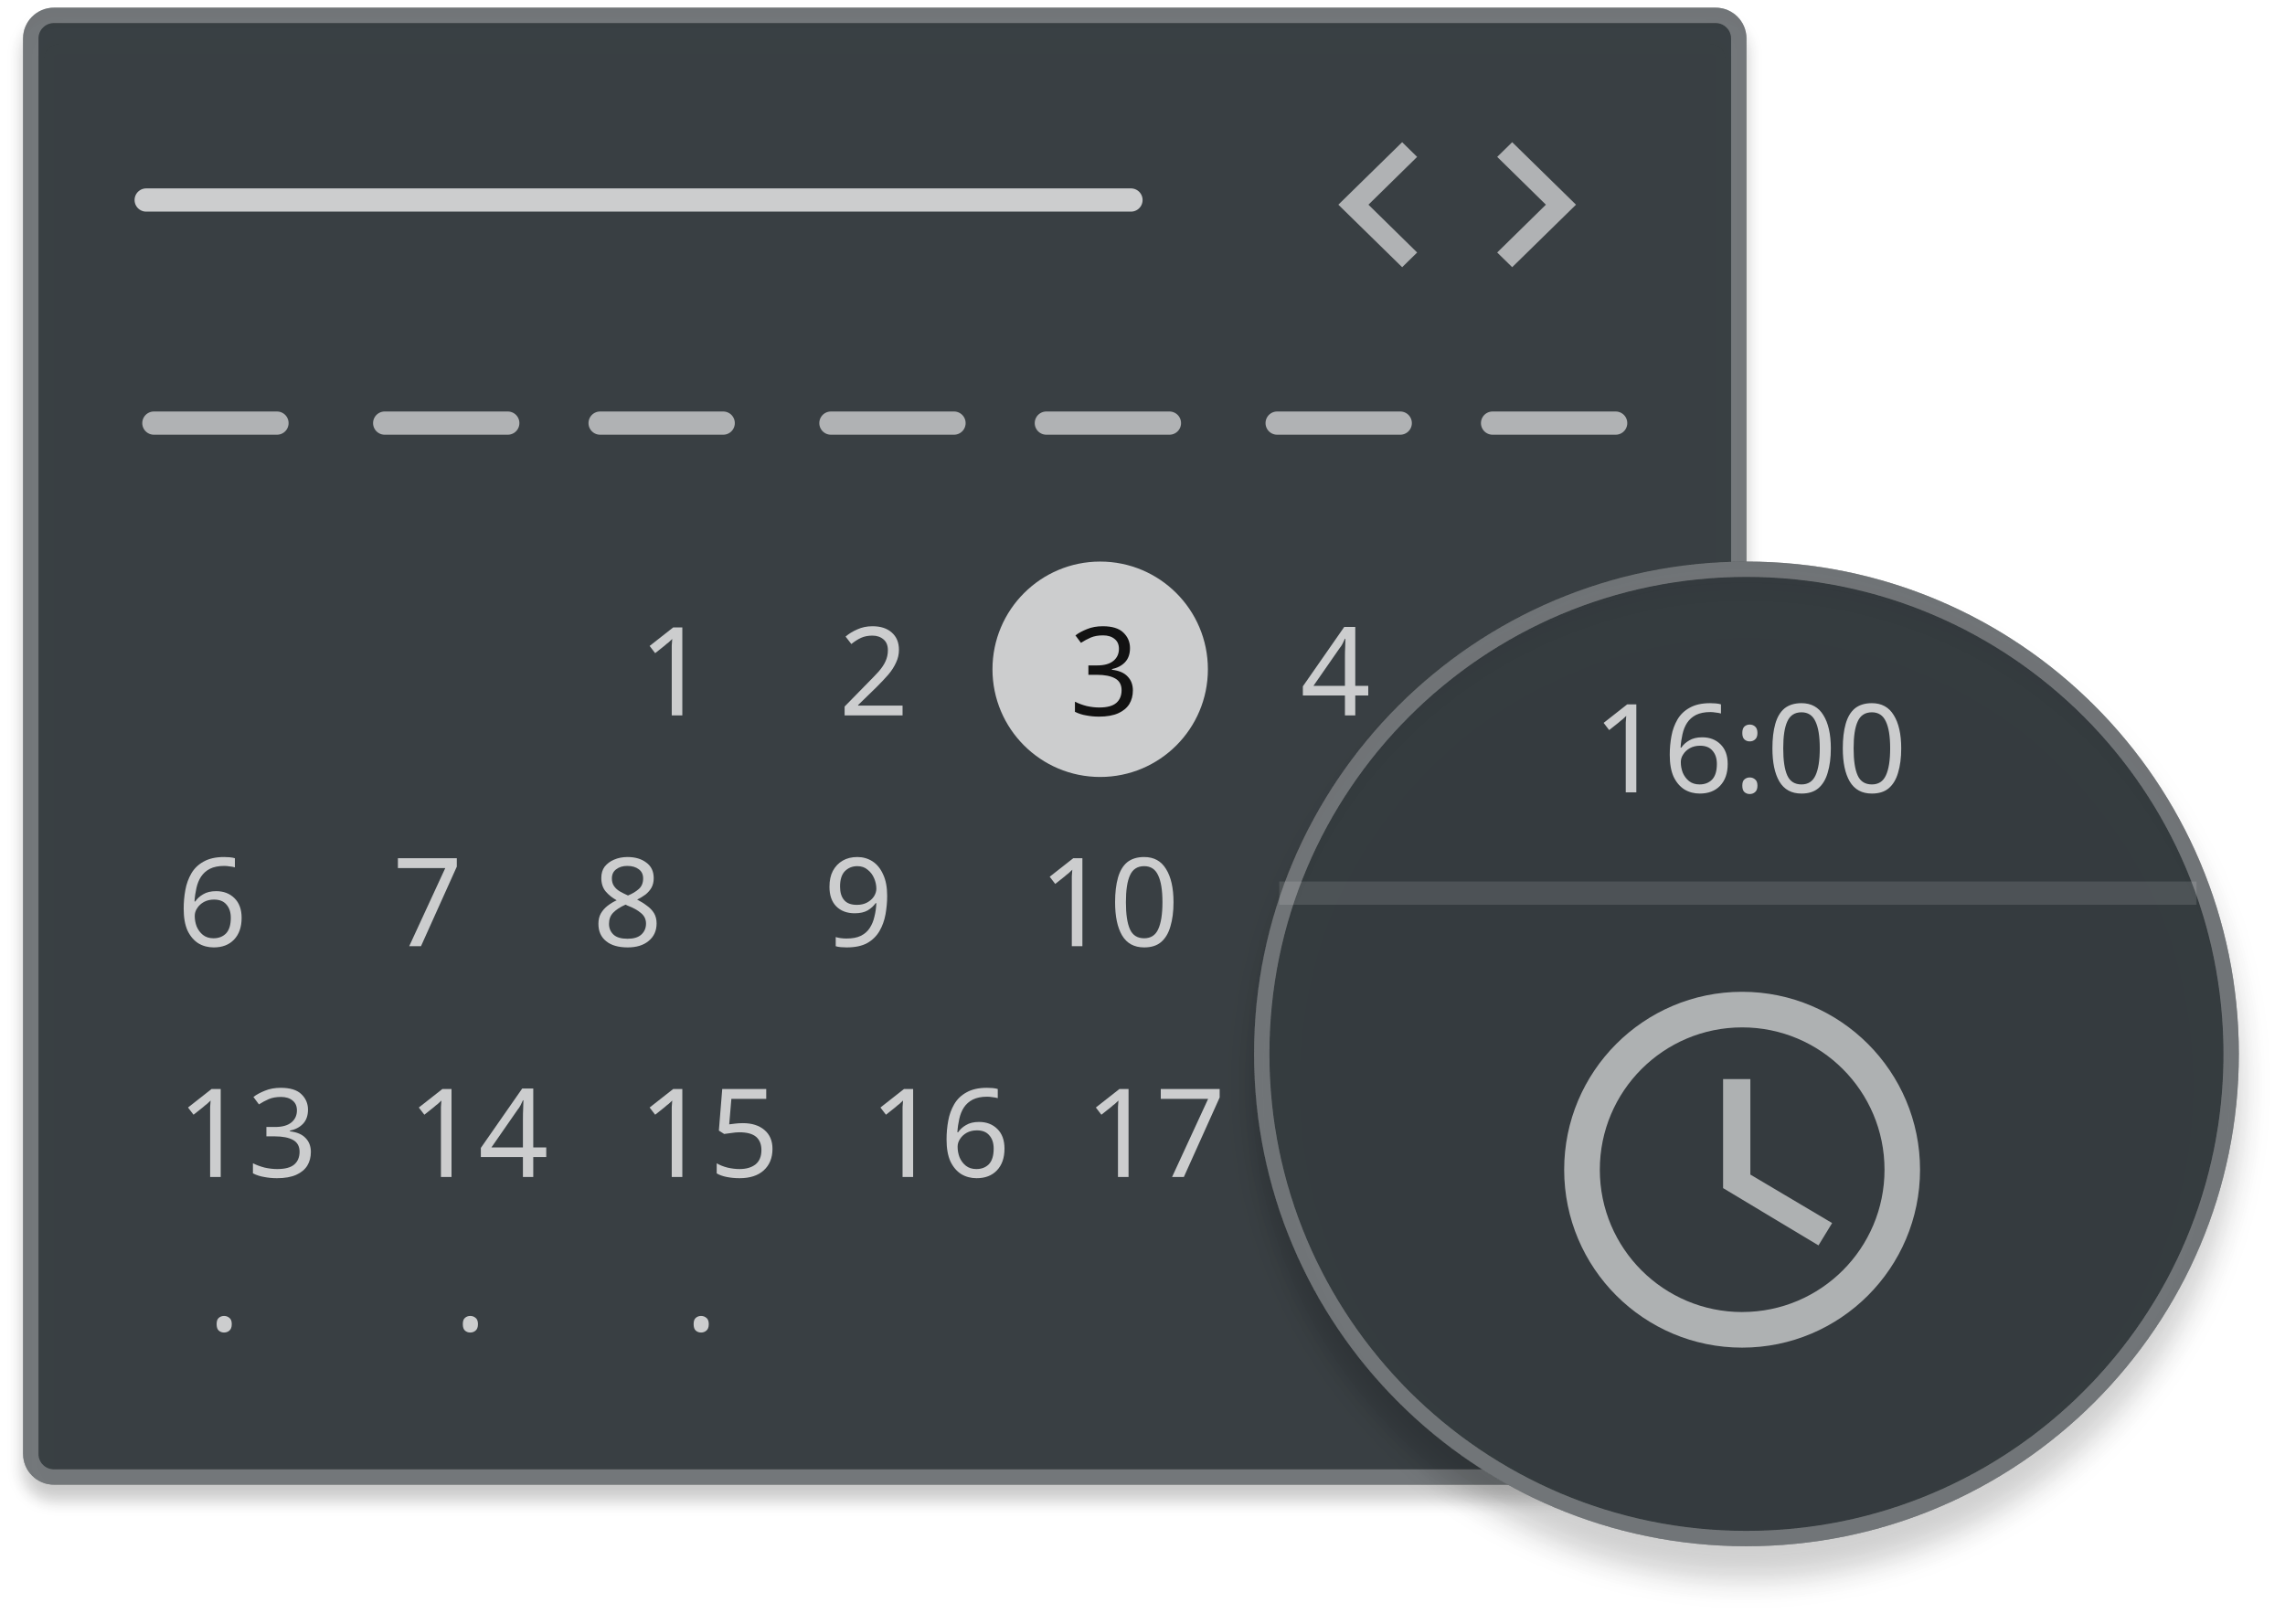
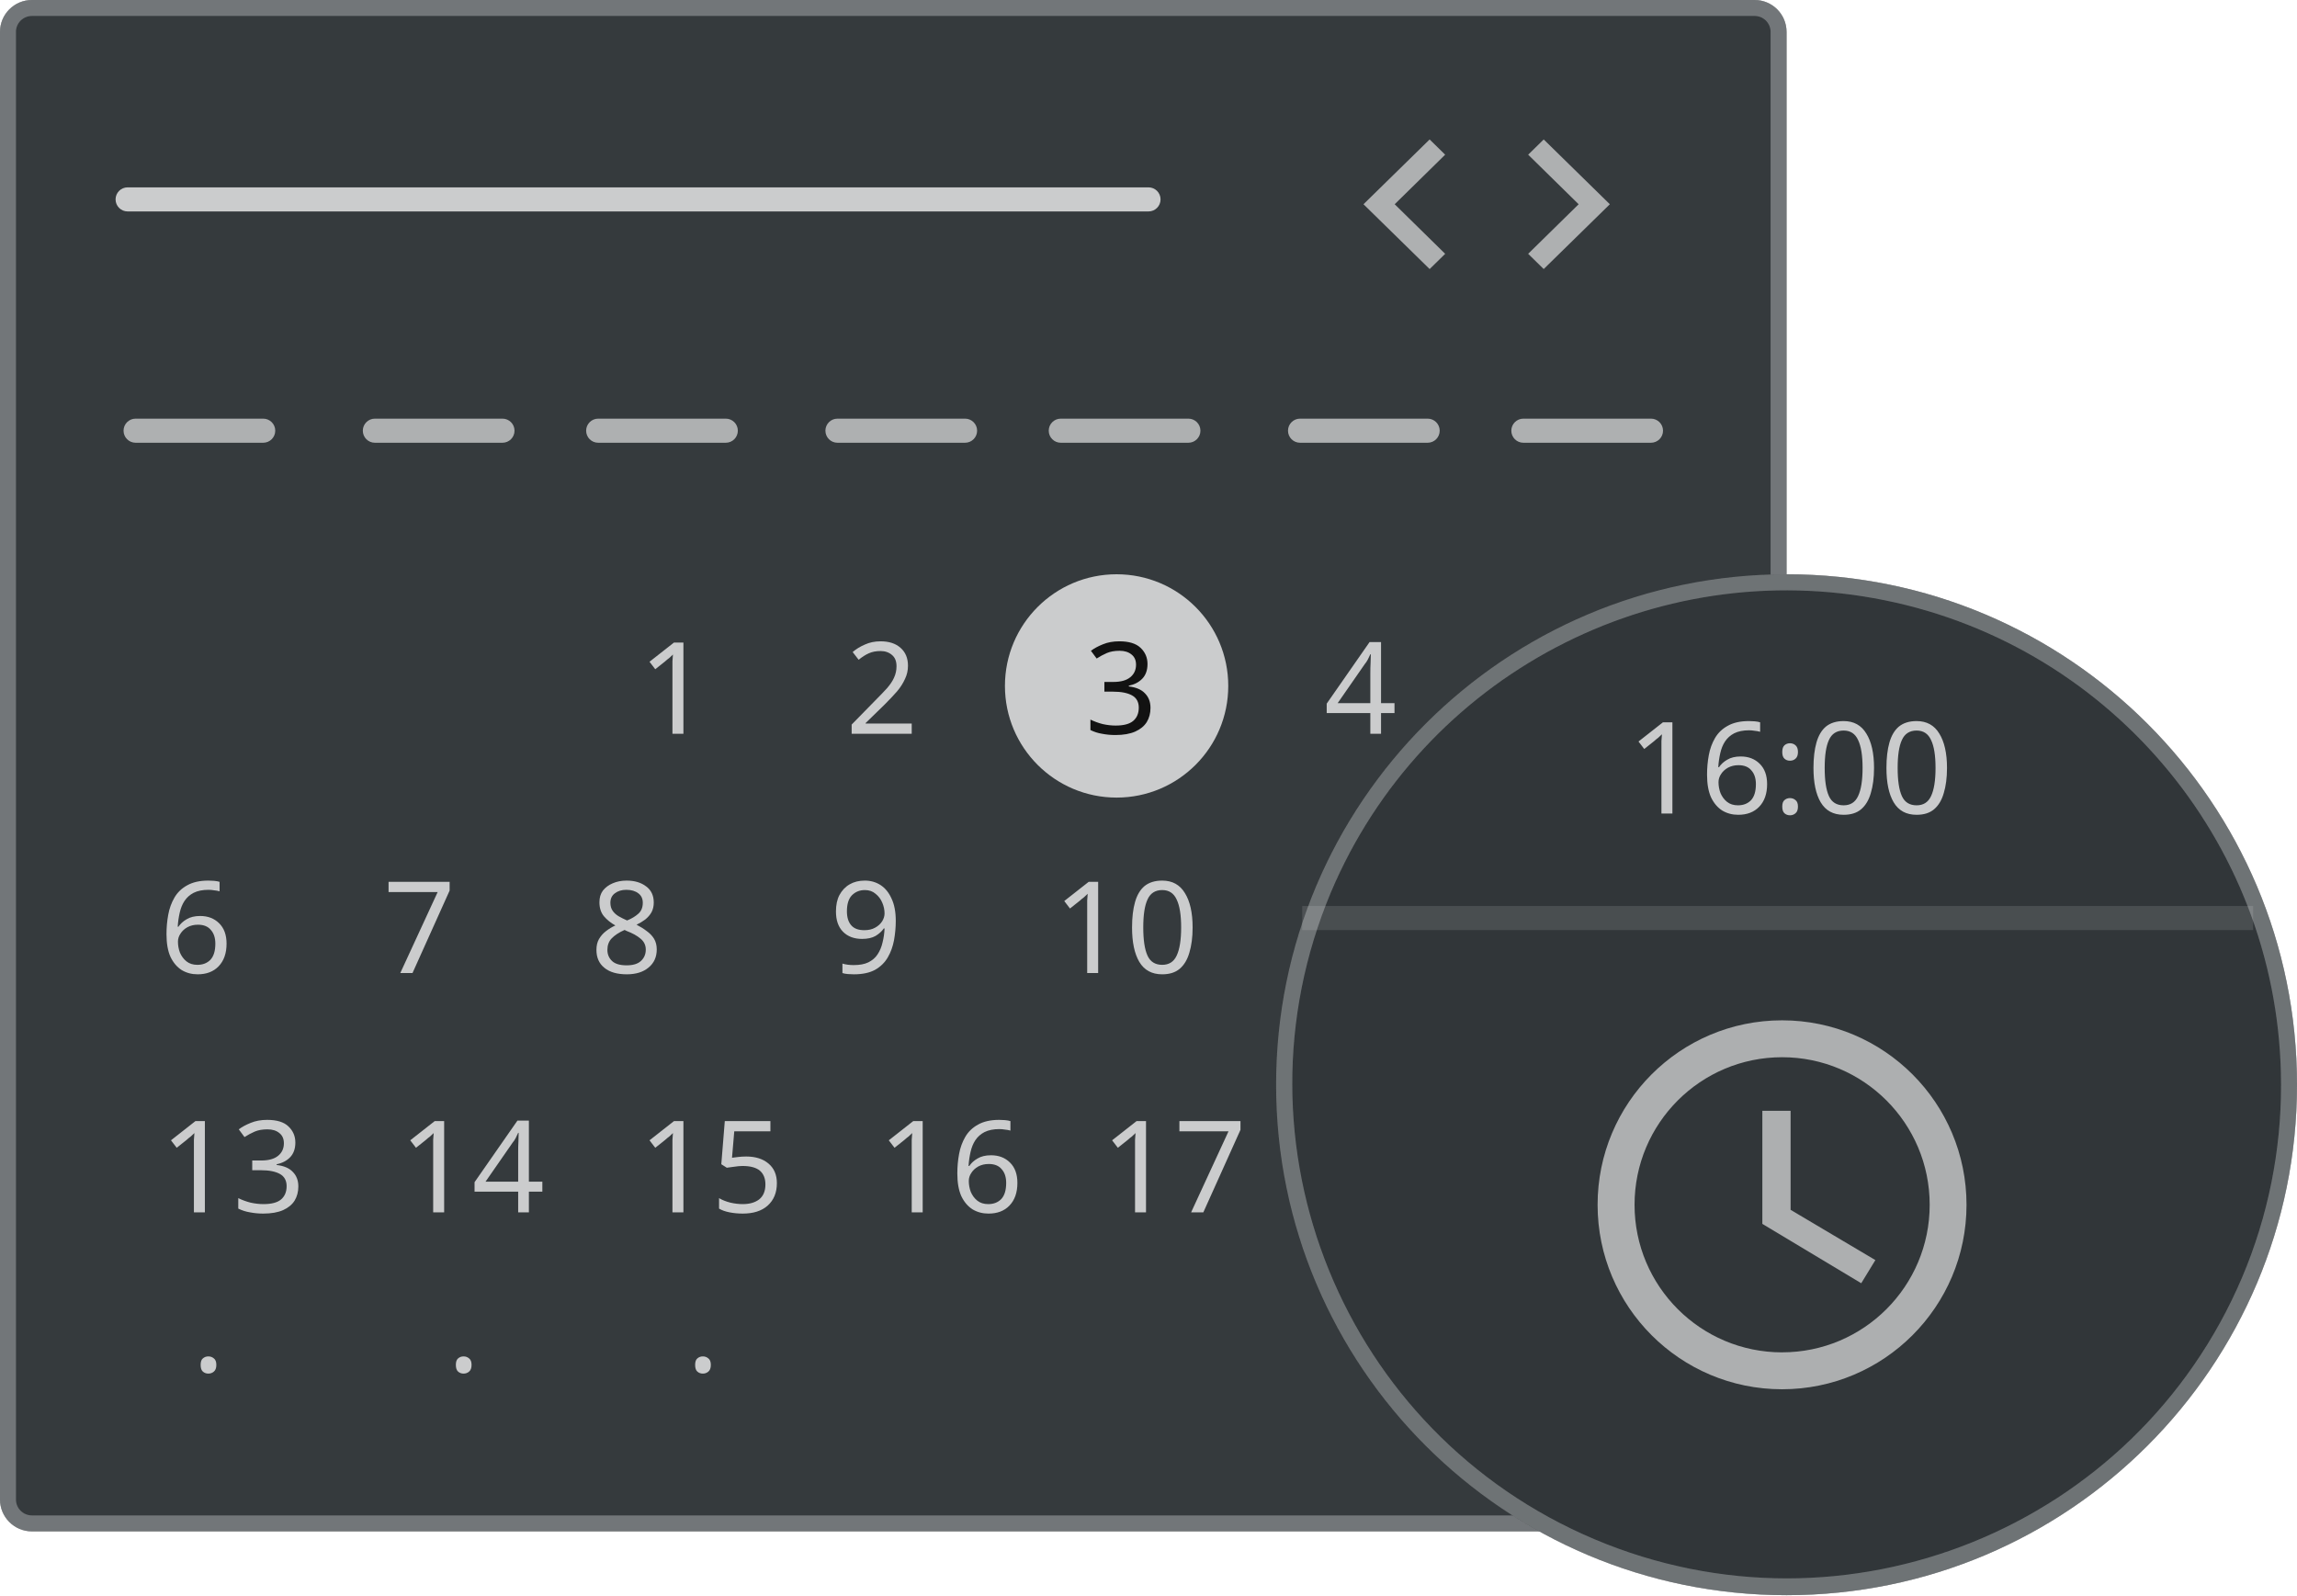
- <svg xmlns="http://www.w3.org/2000/svg" width="148.5" height="105.5" viewBox="0 0 148.5 105.5">
+ <svg xmlns="http://www.w3.org/2000/svg" width="144" height="100" viewBox="0 0 144 100">
  <defs>
-     <filter id="Rectángulo_121212" x="0" y="0" width="115" height="99" filterUnits="userSpaceOnUse">
-       <feOffset dy="1" input="SourceAlpha" />
-       <feGaussianBlur stdDeviation="0.5" result="blur" />
-       <feFlood flood-opacity="0.161" />
-       <feComposite operator="in" in2="blur" />
-       <feComposite in="SourceGraphic" />
-     </filter>
-     <filter id="Rectángulo_W_14_" x="0" y="0" width="115" height="99" filterUnits="userSpaceOnUse">
-       <feOffset dy="1" input="SourceAlpha" />
-       <feGaussianBlur stdDeviation="0.5" result="blur-2" />
-       <feFlood flood-opacity="0.161" />
-       <feComposite operator="in" in2="blur-2" />
-       <feComposite in="SourceGraphic" />
-     </filter>
-     <filter id="RectánguloBC_6_" x="0" y="0" width="115" height="99" filterUnits="userSpaceOnUse">
-       <feOffset dy="1" input="SourceAlpha" />
-       <feGaussianBlur stdDeviation="0.5" result="blur-3" />
-       <feFlood flood-opacity="0.161" />
-       <feComposite operator="in" in2="blur-3" />
-       <feComposite in="SourceGraphic" />
-     </filter>
-     <filter id="_121212" x="78.5" y="35.5" width="70" height="70" filterUnits="userSpaceOnUse">
-       <feOffset dy="2" input="SourceAlpha" />
-       <feGaussianBlur stdDeviation="1" result="blur-4" />
-       <feFlood flood-opacity="0.161" />
-       <feComposite operator="in" in2="blur-4" />
-       <feComposite in="SourceGraphic" />
-     </filter>
-     <filter id="W14_" x="78.5" y="35.5" width="70" height="70" filterUnits="userSpaceOnUse">
-       <feOffset dy="2" input="SourceAlpha" />
-       <feGaussianBlur stdDeviation="1" result="blur-5" />
-       <feFlood flood-opacity="0.161" />
-       <feComposite operator="in" in2="blur-5" />
-       <feComposite in="SourceGraphic" />
-     </filter>
-     <filter id="BC6_" x="78.5" y="35.5" width="70" height="70" filterUnits="userSpaceOnUse">
-       <feOffset dy="2" input="SourceAlpha" />
-       <feGaussianBlur stdDeviation="1" result="blur-6" />
-       <feFlood flood-opacity="0.161" />
-       <feComposite operator="in" in2="blur-6" />
-       <feComposite in="SourceGraphic" />
-     </filter>
    <clipPath id="clip-path">
      <rect id="Rectángulo_6412" data-name="Rectángulo 6412" width="28" height="28" fill="rgba(255,255,255,0.6)" />
    </clipPath>
  </defs>
-   <g id="Ilustracion_Time" data-name="Ilustracion Time" transform="translate(-1445.5 -752.5)">
+   <g id="Ilustracion_Time" data-name="Ilustracion Time" transform="translate(-1447 -753)">
    <g id="Ilustracion_Date" data-name="Ilustracion Date" transform="translate(-1148 763)">
      <g id="Ilustracion_Combo" data-name="Ilustracion Combo" transform="translate(1571 -193)">
        <g id="bg">
-           <g transform="matrix(1, 0, 0, 1, 1022.5, 182.5)" filter="url(#Rectángulo_121212)">
-             <g id="Rectángulo_121212-2" data-name="Rectángulo #121212" transform="translate(1.5 0.5)" fill="#121212" stroke="rgba(255,255,255,0.12)" stroke-width="1">
-               <rect width="112" height="96" rx="2" stroke="none" />
-               <rect x="0.5" y="0.5" width="111" height="95" rx="1.5" fill="none" />
-             </g>
-           </g>
-           <g transform="matrix(1, 0, 0, 1, 1022.5, 182.5)" filter="url(#Rectángulo_W_14_)">
-             <g id="Rectángulo_W_14_2" data-name="Rectángulo W 14%" transform="translate(1.5 0.5)" fill="rgba(255,255,255,0.16)" stroke="rgba(255,255,255,0.12)" stroke-width="1">
-               <rect width="112" height="96" rx="2" stroke="none" />
-               <rect x="0.5" y="0.5" width="111" height="95" rx="1.5" fill="none" />
-             </g>
-           </g>
-           <g transform="matrix(1, 0, 0, 1, 1022.5, 182.5)" filter="url(#RectánguloBC_6_)">
-             <g id="RectánguloBC_6_2" data-name="RectánguloBC 6%" transform="translate(1.5 0.5)" fill="rgba(20,100,165,0.06)" stroke="rgba(255,255,255,0.12)" stroke-width="1">
-               <rect width="112" height="96" rx="2" stroke="none" />
-               <rect x="0.5" y="0.5" width="111" height="95" rx="1.5" fill="none" />
-             </g>
-           </g>
+           <rect id="Rectángulo_121212" data-name="Rectángulo #121212" width="112" height="96" rx="2" transform="translate(1024 183)" fill="#121212" />
+           <path id="Rectángulo_121212_-_Contorno" data-name="Rectángulo #121212 - Contorno" d="M2,1A1,1,0,0,0,1,2V94a1,1,0,0,0,1,1H110a1,1,0,0,0,1-1V2a1,1,0,0,0-1-1H2M2,0H110a2,2,0,0,1,2,2V94a2,2,0,0,1-2,2H2a2,2,0,0,1-2-2V2A2,2,0,0,1,2,0Z" transform="translate(1024 183)" fill="rgba(255,255,255,0.12)" />
+           <rect id="Rectángulo_W_14_" data-name="Rectángulo W 14%" width="112" height="96" rx="2" transform="translate(1024 183)" fill="rgba(255,255,255,0.16)" />
+           <path id="Rectángulo_W_14_-_Contorno" data-name="Rectángulo W 14% - Contorno" d="M2,1A1,1,0,0,0,1,2V94a1,1,0,0,0,1,1H110a1,1,0,0,0,1-1V2a1,1,0,0,0-1-1H2M2,0H110a2,2,0,0,1,2,2V94a2,2,0,0,1-2,2H2a2,2,0,0,1-2-2V2A2,2,0,0,1,2,0Z" transform="translate(1024 183)" fill="rgba(255,255,255,0.12)" />
+           <rect id="RectánguloBC_6_" data-name="RectánguloBC 6%" width="112" height="96" rx="2" transform="translate(1024 183)" fill="rgba(20,100,165,0.06)" />
+           <path id="RectánguloBC_6_-_Contorno" data-name="RectánguloBC 6% - Contorno" d="M2,1A1,1,0,0,0,1,2V94a1,1,0,0,0,1,1H110a1,1,0,0,0,1-1V2a1,1,0,0,0-1-1H2M2,0H110a2,2,0,0,1,2,2V94a2,2,0,0,1-2,2H2a2,2,0,0,1-2-2V2A2,2,0,0,1,2,0Z" transform="translate(1024 183)" fill="rgba(255,255,255,0.12)" />
        </g>
      </g>
-       <path id="Trazado_7190" data-name="Trazado 7190" d="M18835.145,195h64" transform="translate(-16232.145 -192.5)" fill="none" stroke="rgba(255,255,255,0.74)" stroke-linecap="round" stroke-width="1.51" />
+       <path id="Trazado_7190" data-name="Trazado 7190" d="M18899.145,195.755h-64a.755.755,0,1,1,0-1.51h64a.755.755,0,1,1,0,1.51Z" transform="translate(-16232.145 -192.5)" fill="rgba(255,255,255,0.74)" />
      <g id="Días_semana" data-name="Días semana" transform="translate(1587 -702.891)">
-         <path id="Trazado_7138" data-name="Trazado 7138" d="M18835.145,195h8" transform="translate(-17818.645 524.891)" fill="none" stroke="rgba(255,255,255,0.6)" stroke-linecap="round" stroke-width="1.51" />
-         <path id="Trazado_7139" data-name="Trazado 7139" d="M18835.145,195h8" transform="translate(-17803.645 524.891)" fill="none" stroke="rgba(255,255,255,0.6)" stroke-linecap="round" stroke-width="1.51" />
-         <path id="Trazado_7140" data-name="Trazado 7140" d="M18835.145,195h8" transform="translate(-17789.645 524.891)" fill="none" stroke="rgba(255,255,255,0.6)" stroke-linecap="round" stroke-width="1.51" />
-         <path id="Trazado_7141" data-name="Trazado 7141" d="M18835.145,195h8" transform="translate(-17774.645 524.891)" fill="none" stroke="rgba(255,255,255,0.6)" stroke-linecap="round" stroke-width="1.51" />
-         <path id="Trazado_7142" data-name="Trazado 7142" d="M18835.145,195h8" transform="translate(-17760.645 524.891)" fill="none" stroke="rgba(255,255,255,0.6)" stroke-linecap="round" stroke-width="1.51" />
-         <path id="Trazado_7143" data-name="Trazado 7143" d="M18835.145,195h8" transform="translate(-17745.645 524.891)" fill="none" stroke="rgba(255,255,255,0.6)" stroke-linecap="round" stroke-width="1.51" />
-         <path id="Trazado_7144" data-name="Trazado 7144" d="M18835.145,195h8" transform="translate(-17731.645 524.891)" fill="none" stroke="rgba(255,255,255,0.6)" stroke-linecap="round" stroke-width="1.51" />
+         <path id="Trazado_7138" data-name="Trazado 7138" d="M18843.145,195.755h-8a.755.755,0,1,1,0-1.51h8a.755.755,0,1,1,0,1.51Z" transform="translate(-17818.645 524.891)" fill="rgba(255,255,255,0.6)" />
+         <path id="Trazado_7139" data-name="Trazado 7139" d="M18843.145,195.755h-8a.755.755,0,1,1,0-1.51h8a.755.755,0,1,1,0,1.51Z" transform="translate(-17803.645 524.891)" fill="rgba(255,255,255,0.6)" />
+         <path id="Trazado_7140" data-name="Trazado 7140" d="M18843.145,195.755h-8a.755.755,0,1,1,0-1.51h8a.755.755,0,1,1,0,1.51Z" transform="translate(-17789.645 524.891)" fill="rgba(255,255,255,0.6)" />
+         <path id="Trazado_7141" data-name="Trazado 7141" d="M18843.145,195.755h-8a.755.755,0,1,1,0-1.51h8a.755.755,0,1,1,0,1.51Z" transform="translate(-17774.645 524.891)" fill="rgba(255,255,255,0.6)" />
+         <path id="Trazado_7142" data-name="Trazado 7142" d="M18843.145,195.755h-8a.755.755,0,1,1,0-1.51h8a.755.755,0,1,1,0,1.51Z" transform="translate(-17760.645 524.891)" fill="rgba(255,255,255,0.6)" />
+         <path id="Trazado_7143" data-name="Trazado 7143" d="M18843.145,195.755h-8a.755.755,0,1,1,0-1.51h8a.755.755,0,1,1,0,1.51Z" transform="translate(-17745.645 524.891)" fill="rgba(255,255,255,0.6)" />
+         <path id="Trazado_7144" data-name="Trazado 7144" d="M18843.145,195.755h-8a.755.755,0,1,1,0-1.51h8a.755.755,0,1,1,0,1.51Z" transform="translate(-17731.645 524.891)" fill="rgba(255,255,255,0.6)" />
      </g>
      <g id="chevron_left_black_24dp_1_" data-name="chevron_left_black_24dp (1)" transform="translate(2701.168 10.804) rotate(180)">
        <path id="Trazado_7080" data-name="Trazado 7080" d="M0,0H16V16H0Z" fill="none" />
        <path id="Trazado_7081" data-name="Trazado 7081" d="M13.121,6.955,12.146,6,8,10.062l4.146,4.062.974-.955L9.956,10.062Z" transform="translate(-2.754 -2.062)" fill="rgba(255,255,255,0.6)" />
      </g>
      <g id="chevron_left_black_24dp_1_2" data-name="chevron_left_black_24dp (1)" transform="translate(2675.232 -5.196)">
        <path id="Trazado_7080-2" data-name="Trazado 7080" d="M0,16H16V0H0Z" fill="none" />
        <path id="Trazado_7081-2" data-name="Trazado 7081" d="M5.121,7.17l-.974.955L0,4.062,4.146,0l.974.955L1.956,4.062Z" transform="translate(5.246 3.938)" fill="rgba(255,255,255,0.6)" />
      </g>
      <g id="n_" data-name="nº" transform="translate(1587 -710.891)">
        <text id="_1" data-name="1" transform="translate(1048 746.891)" fill="rgba(255,255,255,0.74)" font-size="8" font-family="Poppins-Medium, Poppins" font-weight="500">
          <tspan x="0" y="0">1</tspan>
        </text>
        <text id="_8" data-name="8" transform="translate(1045 761.891)" fill="rgba(255,255,255,0.74)" font-size="8" font-family="Poppins-Medium, Poppins" font-weight="500">
          <tspan x="0" y="0">8</tspan>
        </text>
        <text id="_15" data-name="15" transform="translate(1048 776.891)" fill="rgba(255,255,255,0.74)" font-size="8" font-family="Poppins-Medium, Poppins" font-weight="500">
          <tspan x="0" y="0">15</tspan>
        </text>
        <text id="_7" data-name="7" transform="translate(1032 761.891)" fill="rgba(255,255,255,0.74)" font-size="8" font-family="Poppins-Medium, Poppins" font-weight="500">
          <tspan x="0" y="0">7</tspan>
        </text>
        <text id="_14" data-name="14" transform="translate(1033 776.891)" fill="rgba(255,255,255,0.74)" font-size="8" font-family="Poppins-Medium, Poppins" font-weight="500">
          <tspan x="0" y="0">14</tspan>
        </text>
        <text id="_6" data-name="6" transform="translate(1018 761.891)" fill="rgba(255,255,255,0.74)" font-size="8" font-family="Poppins-Medium, Poppins" font-weight="500">
          <tspan x="0" y="0">6</tspan>
        </text>
        <text id="_13" data-name="13" transform="translate(1018 776.891)" fill="rgba(255,255,255,0.74)" font-size="8" font-family="Poppins-Medium, Poppins" font-weight="500">
          <tspan x="0" y="0">13</tspan>
        </text>
        <text id="_2" data-name="2" transform="translate(1061 746.891)" fill="rgba(255,255,255,0.74)" font-size="8" font-family="Poppins-Medium, Poppins" font-weight="500">
          <tspan x="0" y="0">2</tspan>
        </text>
        <text id="_9" data-name="9" transform="translate(1060 761.891)" fill="rgba(255,255,255,0.74)" font-size="8" font-family="Poppins-Medium, Poppins" font-weight="500">
          <tspan x="0" y="0">9</tspan>
        </text>
        <text id="_16" data-name="16" transform="translate(1063 776.891)" fill="rgba(255,255,255,0.74)" font-size="8" font-family="Poppins-Medium, Poppins" font-weight="500">
          <tspan x="0" y="0">16</tspan>
        </text>
        <text id="_." data-name="." transform="translate(1020 786.891)" fill="rgba(255,255,255,0.74)" font-size="8" font-family="Poppins-Medium, Poppins" font-weight="500">
          <tspan x="0" y="0">.</tspan>
        </text>
        <text id="_10" data-name="10" transform="translate(1074 761.891)" fill="rgba(255,255,255,0.74)" font-size="8" font-family="Poppins-Medium, Poppins" font-weight="500">
          <tspan x="0" y="0">10</tspan>
        </text>
        <text id="_17" data-name="17" transform="translate(1077 776.891)" fill="rgba(255,255,255,0.74)" font-size="8" font-family="Poppins-Medium, Poppins" font-weight="500">
          <tspan x="0" y="0">17</tspan>
        </text>
        <text id="_.-2" data-name="." transform="translate(1036 786.891)" fill="rgba(255,255,255,0.74)" font-size="8" font-family="Poppins-Medium, Poppins" font-weight="500">
          <tspan x="0" y="0">.</tspan>
        </text>
        <text id="_4" data-name="4" transform="translate(1091 746.891)" fill="rgba(255,255,255,0.74)" font-size="8" font-family="Poppins-Medium, Poppins" font-weight="500">
          <tspan x="0" y="0">4</tspan>
        </text>
        <text id="_11" data-name="11" transform="translate(1091 761.891)" fill="rgba(0,0,0,0.74)" font-size="8" font-family="Poppins-Medium, Poppins" font-weight="500">
          <tspan x="0" y="0">11</tspan>
        </text>
        <text id="_18" data-name="18" transform="translate(1091 776.891)" fill="rgba(0,0,0,0.74)" font-size="8" font-family="Poppins-Medium, Poppins" font-weight="500">
          <tspan x="0" y="0">18</tspan>
        </text>
        <text id="_.-3" data-name="." transform="translate(1051 786.891)" fill="rgba(255,255,255,0.74)" font-size="8" font-family="Poppins-Medium, Poppins" font-weight="500">
          <tspan x="0" y="0">.</tspan>
        </text>
        <text id="_5" data-name="5" transform="translate(1106 746.891)" fill="rgba(0,0,0,0.74)" font-size="8" font-family="Poppins-Medium, Poppins" font-weight="500">
          <tspan x="0" y="0">5</tspan>
        </text>
        <text id="_12" data-name="12" transform="translate(1106 761.891)" fill="rgba(0,0,0,0.74)" font-size="8" font-family="Poppins-Medium, Poppins" font-weight="500">
          <tspan x="0" y="0">12</tspan>
        </text>
        <text id="_19" data-name="19" transform="translate(1106 776.891)" fill="rgba(0,0,0,0.74)" font-size="8" font-family="Poppins-Medium, Poppins" font-weight="500">
          <tspan x="0" y="0">19</tspan>
        </text>
      </g>
      <path id="Trazado_7260" data-name="Trazado 7260" d="M7,0A7,7,0,1,1,0,7,7,7,0,0,1,7,0Z" transform="translate(2658 26)" fill="rgba(255,255,255,0.74)" />
      <text id="_3" data-name="3" transform="translate(2663 36)" fill="#121212" font-size="8" font-family="Poppins-Medium, Poppins" font-weight="500">
        <tspan x="0" y="0">3</tspan>
      </text>
    </g>
    <g id="Ilustración_Time" data-name="Ilustración Time" transform="translate(438 52)">
      <g id="hour" transform="translate(-186 12)">
        <g id="BG-2" data-name="BG">
-           <g transform="matrix(1, 0, 0, 1, 1193.5, 688.5)" filter="url(#_121212)">
-             <g id="_121212-2" data-name="#121212" transform="translate(145.5 36.5) rotate(90)" fill="#121212" stroke="rgba(255,255,255,0.12)" stroke-width="1">
-               <rect width="64" height="64" rx="32" stroke="none" />
-               <rect x="0.5" y="0.5" width="63" height="63" rx="31.5" fill="none" />
-             </g>
-           </g>
-           <g transform="matrix(1, 0, 0, 1, 1193.5, 688.5)" filter="url(#W14_)">
-             <g id="W14_2" data-name="W14%" transform="translate(145.5 36.5) rotate(90)" fill="rgba(255,255,255,0.14)" stroke="rgba(255,255,255,0.12)" stroke-width="1">
-               <rect width="64" height="64" rx="32" stroke="none" />
-               <rect x="0.5" y="0.5" width="63" height="63" rx="31.5" fill="none" />
-             </g>
-           </g>
-           <g transform="matrix(1, 0, 0, 1, 1193.5, 688.5)" filter="url(#BC6_)">
-             <g id="BC6_2" data-name="BC6%" transform="translate(145.5 36.5) rotate(90)" fill="rgba(20,100,165,0.06)" stroke="rgba(255,255,255,0.12)" stroke-width="1">
-               <rect width="64" height="64" rx="32" stroke="none" />
-               <rect x="0.5" y="0.5" width="63" height="63" rx="31.5" fill="none" />
-             </g>
-           </g>
+           <rect id="_121212" data-name="#121212" width="64" height="64" rx="32" transform="translate(1339 725) rotate(90)" fill="#121212" />
+           <path id="_121212_-_Contorno" data-name="#121212 - Contorno" d="M32,1A31.008,31.008,0,0,0,19.934,60.564,31.008,31.008,0,0,0,44.066,3.436,30.805,30.805,0,0,0,32,1m0-1A32,32,0,1,1,0,32,32,32,0,0,1,32,0Z" transform="translate(1339 725) rotate(90)" fill="rgba(255,255,255,0.12)" />
+           <rect id="W14_" data-name="W14%" width="64" height="64" rx="32" transform="translate(1339 725) rotate(90)" fill="rgba(255,255,255,0.14)" />
+           <path id="W14_-_Contorno" data-name="W14% - Contorno" d="M32,1A31.008,31.008,0,0,0,19.934,60.564,31.008,31.008,0,0,0,44.066,3.436,30.805,30.805,0,0,0,32,1m0-1A32,32,0,1,1,0,32,32,32,0,0,1,32,0Z" transform="translate(1339 725) rotate(90)" fill="rgba(255,255,255,0.12)" />
+           <rect id="BC6_" data-name="BC6%" width="64" height="64" rx="32" transform="translate(1339 725) rotate(90)" fill="rgba(20,100,165,0.06)" />
+           <path id="BC6_-_Contorno" data-name="BC6% - Contorno" d="M32,1A31.008,31.008,0,0,0,19.934,60.564,31.008,31.008,0,0,0,44.066,3.436,30.805,30.805,0,0,0,32,1m0-1A32,32,0,1,1,0,32,32,32,0,0,1,32,0Z" transform="translate(1339 725) rotate(90)" fill="rgba(255,255,255,0.12)" />
        </g>
-         <path id="Trazado_7126" data-name="Trazado 7126" d="M18835.141,195h59.613" transform="translate(-17558.504 551.551)" fill="none" stroke="rgba(255,255,255,0.12)" stroke-width="1.51" />
+         <path id="Trazado_7126" data-name="Trazado 7126" d="M18894.754,195.755h-59.613v-1.51h59.613Z" transform="translate(-17558.504 551.551)" fill="rgba(255,255,255,0.12)" />
        <text id="_16:00" data-name="16:00" transform="translate(1297 740)" fill="rgba(255,255,255,0.74)" font-size="8" font-family="Poppins-Medium, Poppins" font-weight="500">
          <tspan x="0" y="0">16:00</tspan>
        </text>
        <g id="Grupo_3922" data-name="Grupo 3922" transform="translate(1292.85 750.72)">
          <g id="Grupo_3888" data-name="Grupo 3888" transform="translate(0.15 0.28)" clip-path="url(#clip-path)">
            <path id="Trazado_7057" data-name="Trazado 7057" d="M15.284,3.732a11.564,11.564,0,1,0,.022,0h-.022M15.3,24.547a9.251,9.251,0,1,1,9.25-9.252h0a9.248,9.248,0,0,1-9.246,9.25Z" transform="translate(-1.577 -1.769)" fill="rgba(255,255,255,0.6)" />
            <path id="Trazado_7058" data-name="Trazado 7058" d="M21.819,12.692H20.047V19.78l6.2,3.722.886-1.451L21.819,18.9Z" transform="translate(-7.565 -5.057)" fill="rgba(255,255,255,0.6)" />
          </g>
        </g>
      </g>
    </g>
  </g>
</svg>
